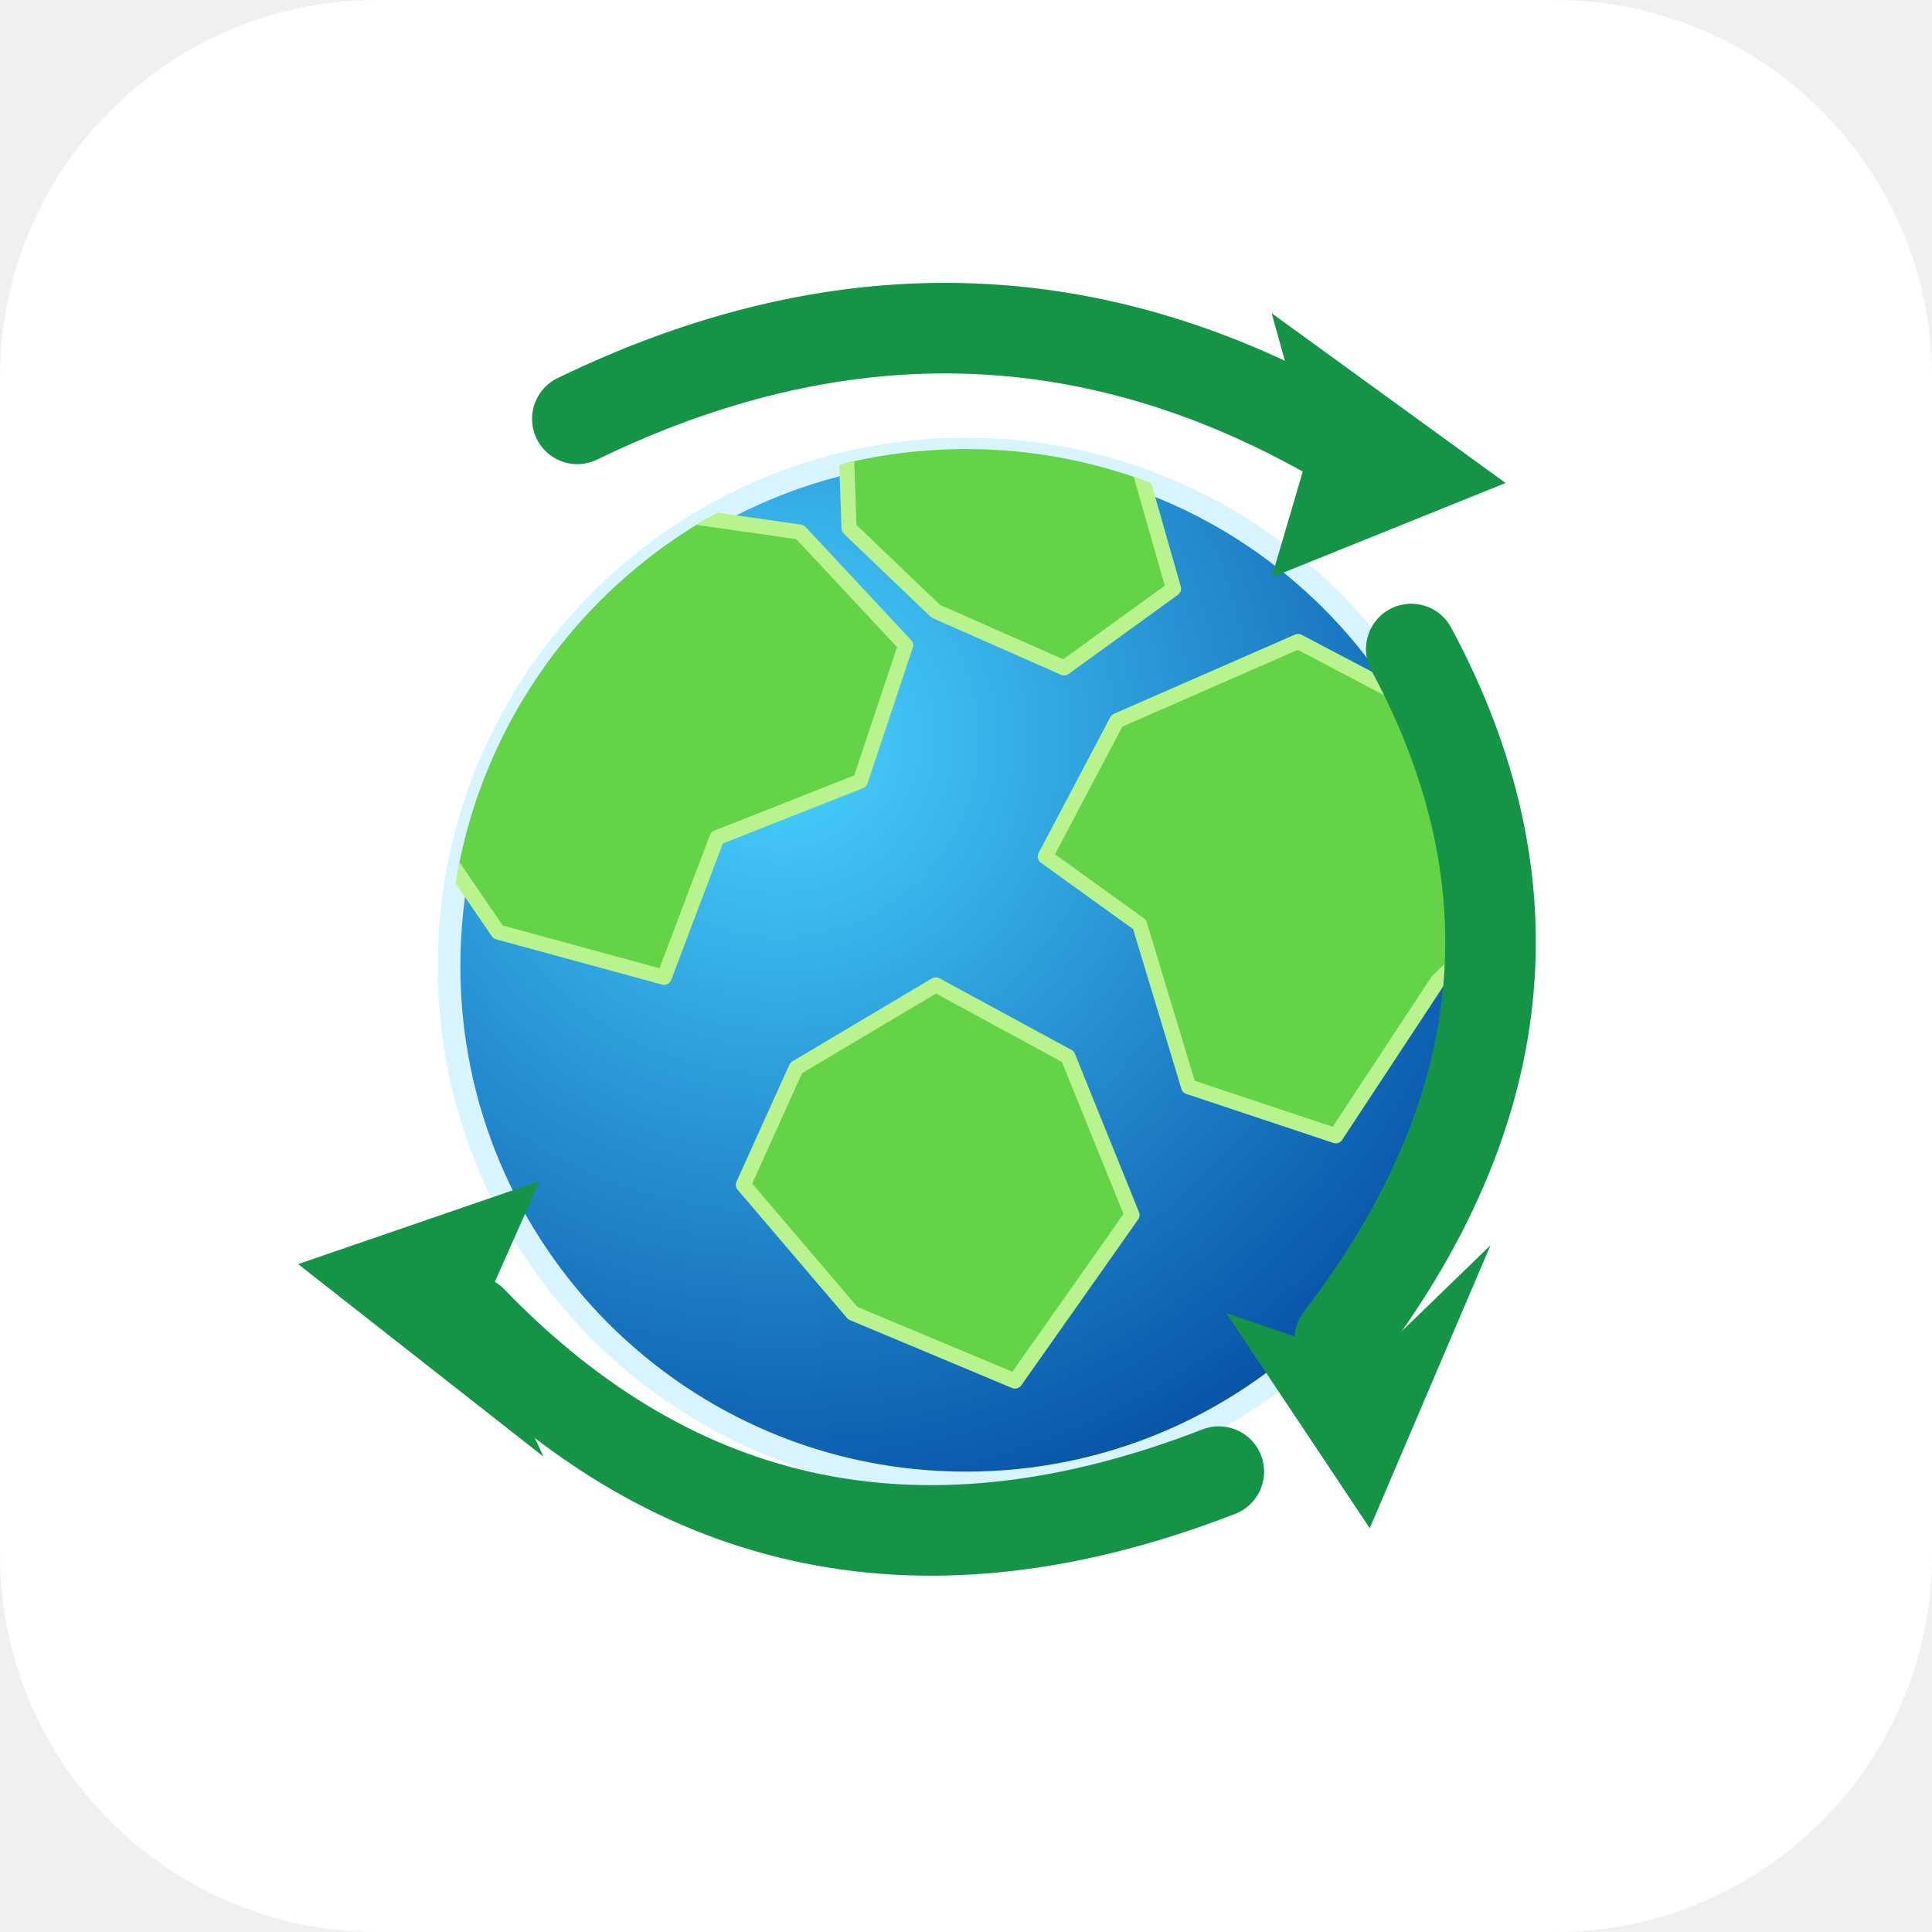
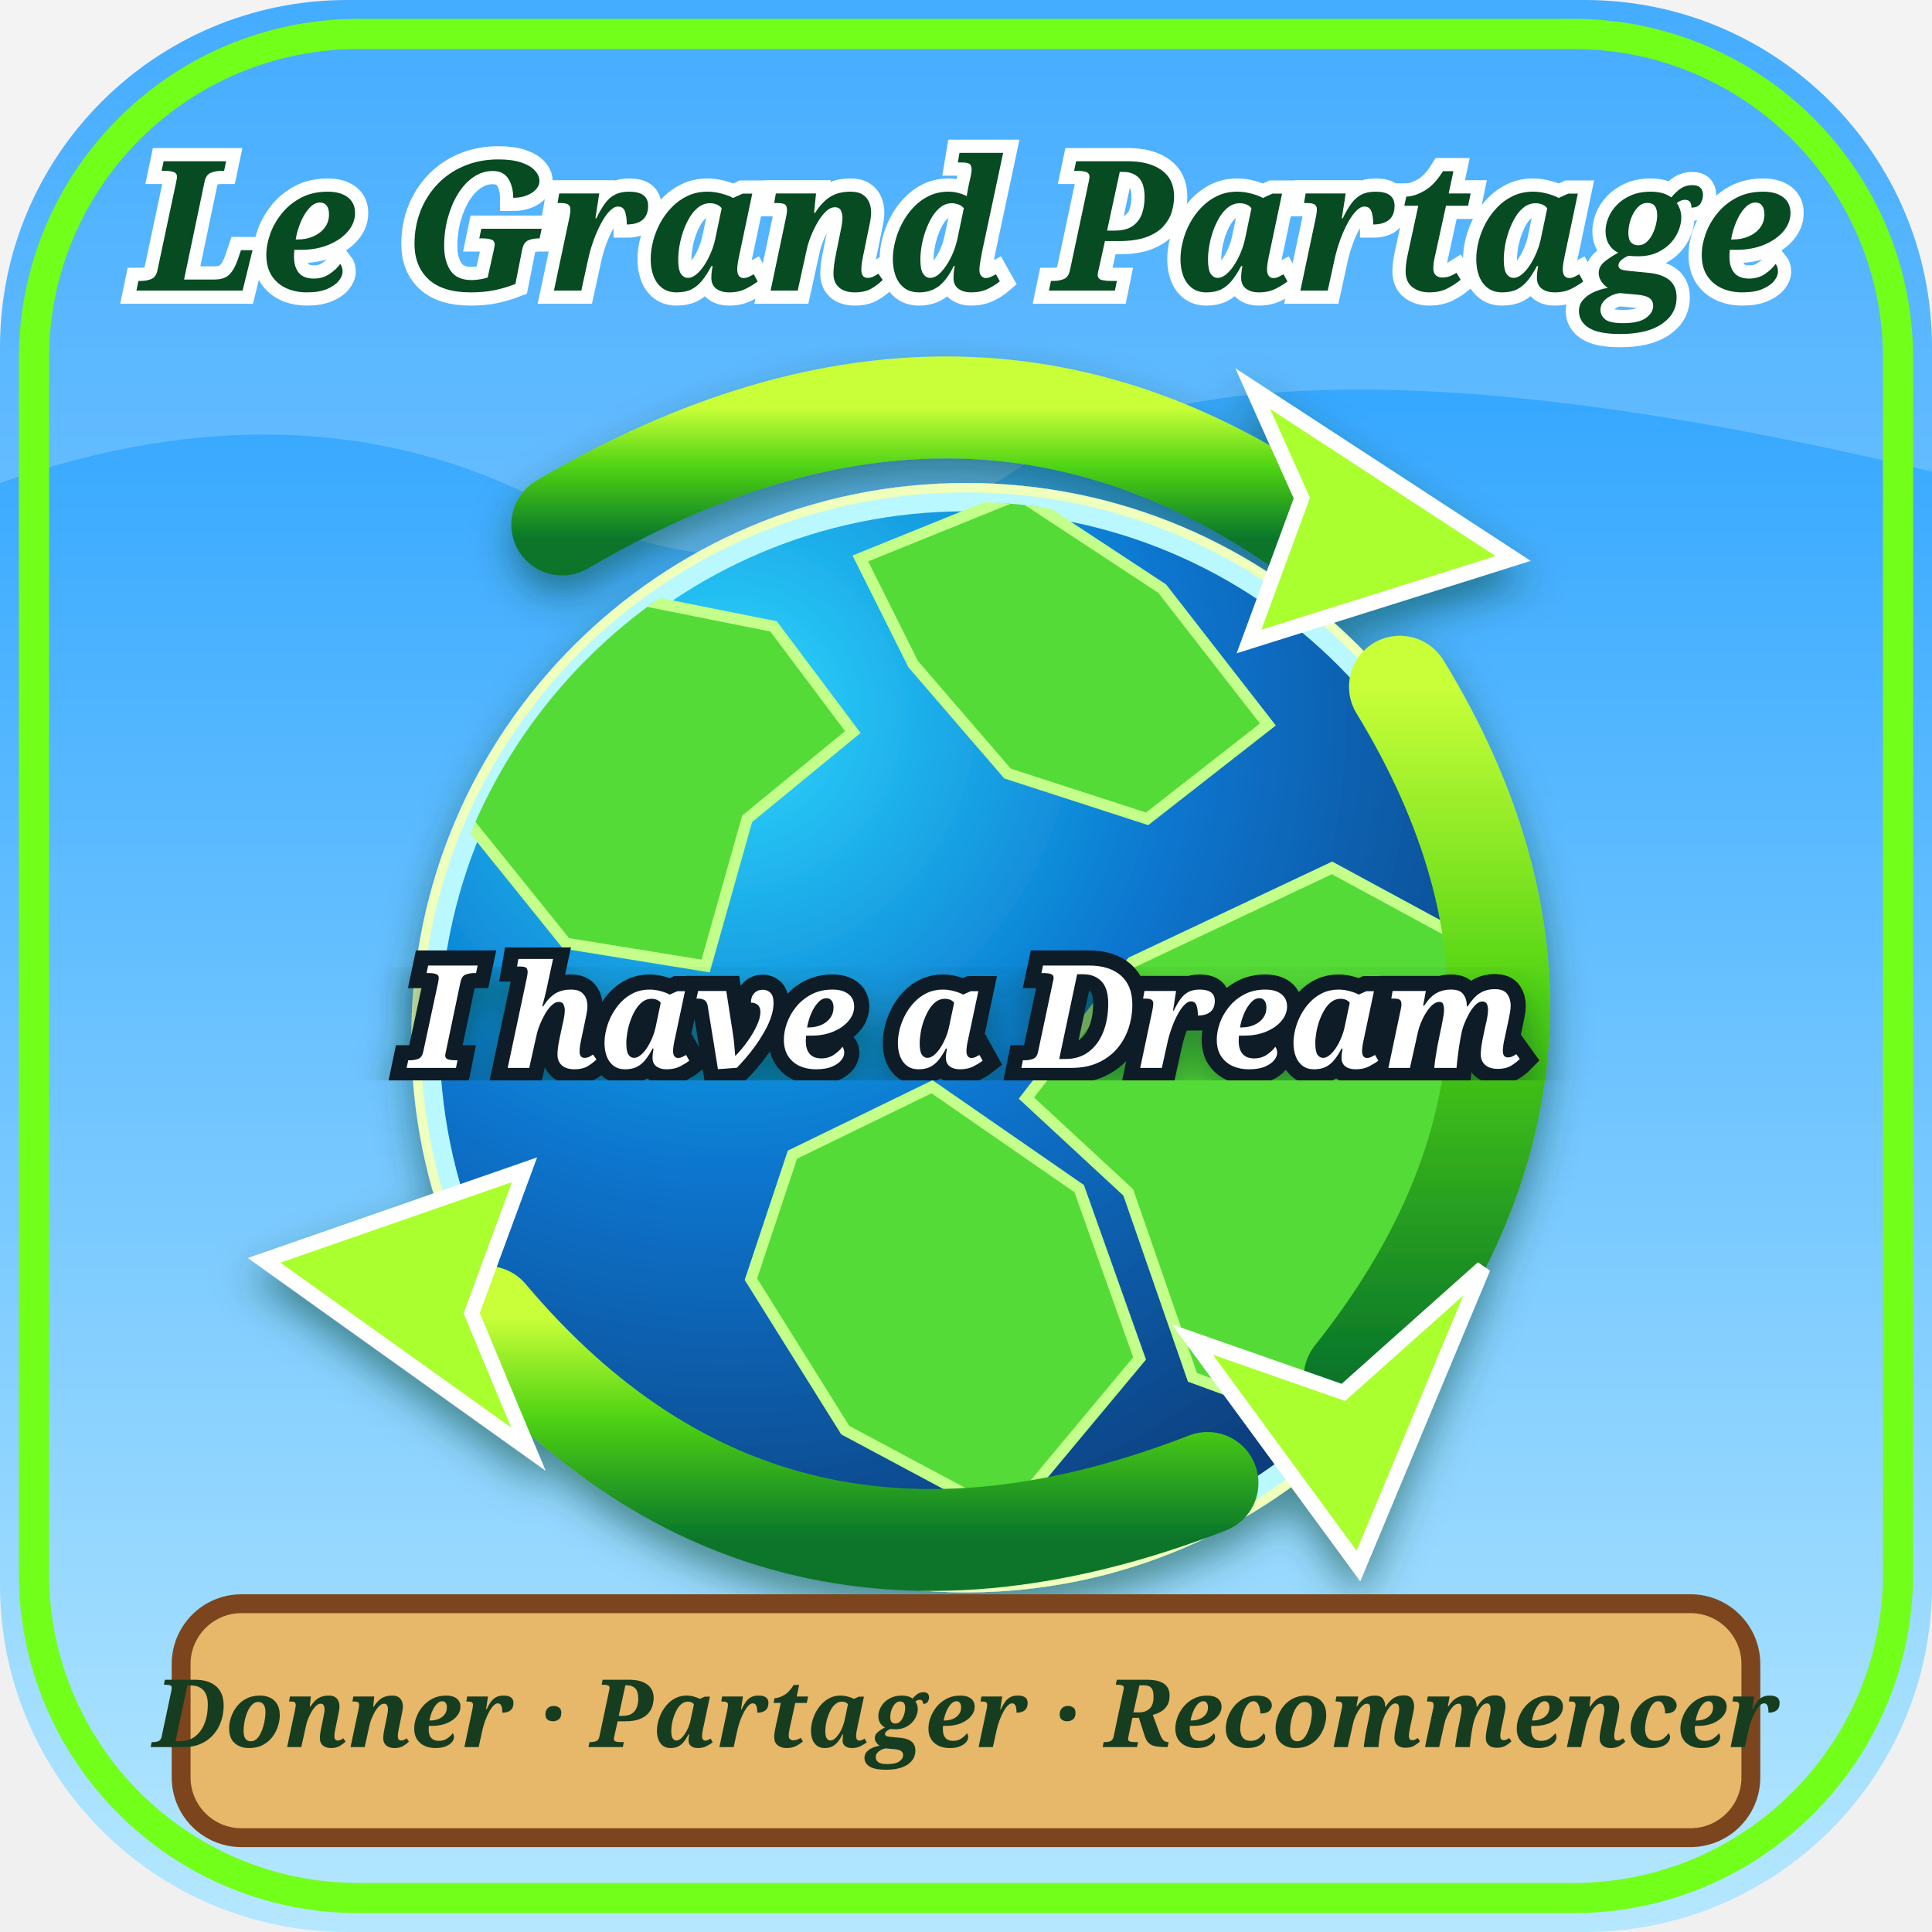
<svg xmlns="http://www.w3.org/2000/svg" viewBox="0 0 512 512">
-   <rect width="512" height="512" rx="100" fill="#fff" />
  <defs>
-     <radialGradient id="sea" cx="32%" cy="28%" r="78%">
-       <stop stop-color="#49d4ff" />
-       <stop offset="1" stop-color="#0752a8" />
+     <linearGradient id="sky" x2="0" y2="1">
+       <stop stop-color="#1597ff" />
+       <stop offset="1" stop-color="#b6e8ff" />
+     </linearGradient>
+     <linearGradient id="green" x2="0" y2="1">
+       <stop stop-color="#c9ff39" />
+       <stop offset=".45" stop-color="#4fd313" />
+       <stop offset="1" stop-color="#08752b" />
+     </linearGradient>
+     <radialGradient id="ocean" cx=".28" cy=".2" r=".85">
+       <stop stop-color="#2ed9ff" />
+       <stop offset=".5" stop-color="#0875ce" />
+       <stop offset="1" stop-color="#073d7b" />
    </radialGradient>
-     <clipPath id="globe">
-       <circle cx="256" cy="256" r="137" />
+     <clipPath id="earth">
+       <circle cx="256" cy="275" r="142" />
    </clipPath>
+     <filter id="shadow">
+       <feDropShadow dx="0" dy="5" stdDeviation="5" flood-color="#073c20" flood-opacity=".5" />
+     </filter>
  </defs>
-   <circle cx="256" cy="256" r="137" fill="url(#sea)" stroke="#d7f4ff" stroke-width="6" />
-   <g clip-path="url(#globe)" fill="#65d348" stroke="#b9f38e" stroke-width="4" stroke-linejoin="round">
-     <path d="M126 165l37-31 49 7 28 30-12 36-38 15-14 37-44-12-26-38z" />
-     <path d="M224 111l42-11 35 21 10 35-29 21-34-15-23-22z" />
-     <path d="M296 191l48-21 40 21 28 39-31 30-27 41-39-13-13-43-25-18z" />
-     <path d="M211 283l37-22 35 19 17 42-31 44-43-18-29-34z" />
+   <rect width="512" height="512" rx="92" fill="url(#sky)" />
+   <path d="M0 128Q80 100 144 133T270 124T512 125V0H0Z" fill="#fff" opacity=".2" />
+   <text x="256" y="77" text-anchor="middle" font-family="Georgia,serif" font-style="italic" font-weight="bold" font-size="48" fill="#064b21" stroke="#fff" stroke-width="7" paint-order="stroke">Le Grand Partage</text>
+   <g filter="url(#shadow)">
+     <circle cx="256" cy="275" r="147" fill="#efffbc" />
+     <circle cx="256" cy="275" r="142" fill="url(#ocean)" stroke="#b9f8ff" stroke-width="5" />
+     <g clip-path="url(#earth)" fill="#55db38" stroke="#c3ff8a" stroke-width="3">
+       <path d="M120 194l40-37 45 9 21 28-28 23-11 39-37-6-29-36z" />
+       <path d="M228 148l42-17 38 25 28 36-32 25-37-12-25-29z" />
+       <path d="M300 255l53-25 48 26 22 42-32 35-34 47-41-15-17-49-27-25z" />
+       <path d="M210 306l37-18 39 27 16 45-35 42-43-23-25-40z" />
+     </g>
+     <g fill="none" stroke="url(#green)" stroke-width="27" stroke-linecap="round" stroke-linejoin="round">
+       <path d="M149 139Q258 75 350 143" />
+       <path d="M371 182Q429 277 359 365" />
+       <path d="M320 393Q204 438 129 349" />
+     </g>
+     <g fill="#aaff2e" stroke="#fff" stroke-width="4">
+       <path d="M332 103l69 45-70 22 14-38z" />
+       <path d="M393 336l-33 79-44-60 40 14z" />
+       <path d="M140 384l-70-50 69-24-14 38z" />
+     </g>
  </g>
-   <g fill="none" stroke="#159447" stroke-width="24" stroke-linecap="round">
-     <path d="M153 111 Q256 61 352 115" />
-     <path d="M374 172 Q424 265 355 355" />
-     <path d="M323 390 Q207 435 125 350" />
-   </g>
-   <g fill="#159447">
-     <path d="M337 83 L399 128 L337 153 L347 119 Z" />
-     <path d="M395 330 L363 405 L325 348 L363 361 Z" />
-     <path d="M144 386 L79 335 L143 313 L127 349 Z" />
-   </g>
+   <text x="256" y="283" text-anchor="middle" font-family="Georgia,serif" font-style="italic" font-weight="bold" font-size="38" fill="#fff" stroke="#101d26" stroke-width="8" paint-order="stroke" filter="url(#shadow)">I have a Dream</text>
+   <rect x="48" y="425" width="416" height="62" rx="16" fill="#e7b76a" stroke="#7c451d" stroke-width="5" />
+   <text x="256" y="463" text-anchor="middle" font-family="Georgia,serif" font-style="italic" font-weight="bold" font-size="25" fill="#173d20">Donner · Partager · Recommencer</text>
+   <rect x="9" y="9" width="494" height="494" rx="86" fill="none" stroke="#72ff19" stroke-width="8" />
</svg>
